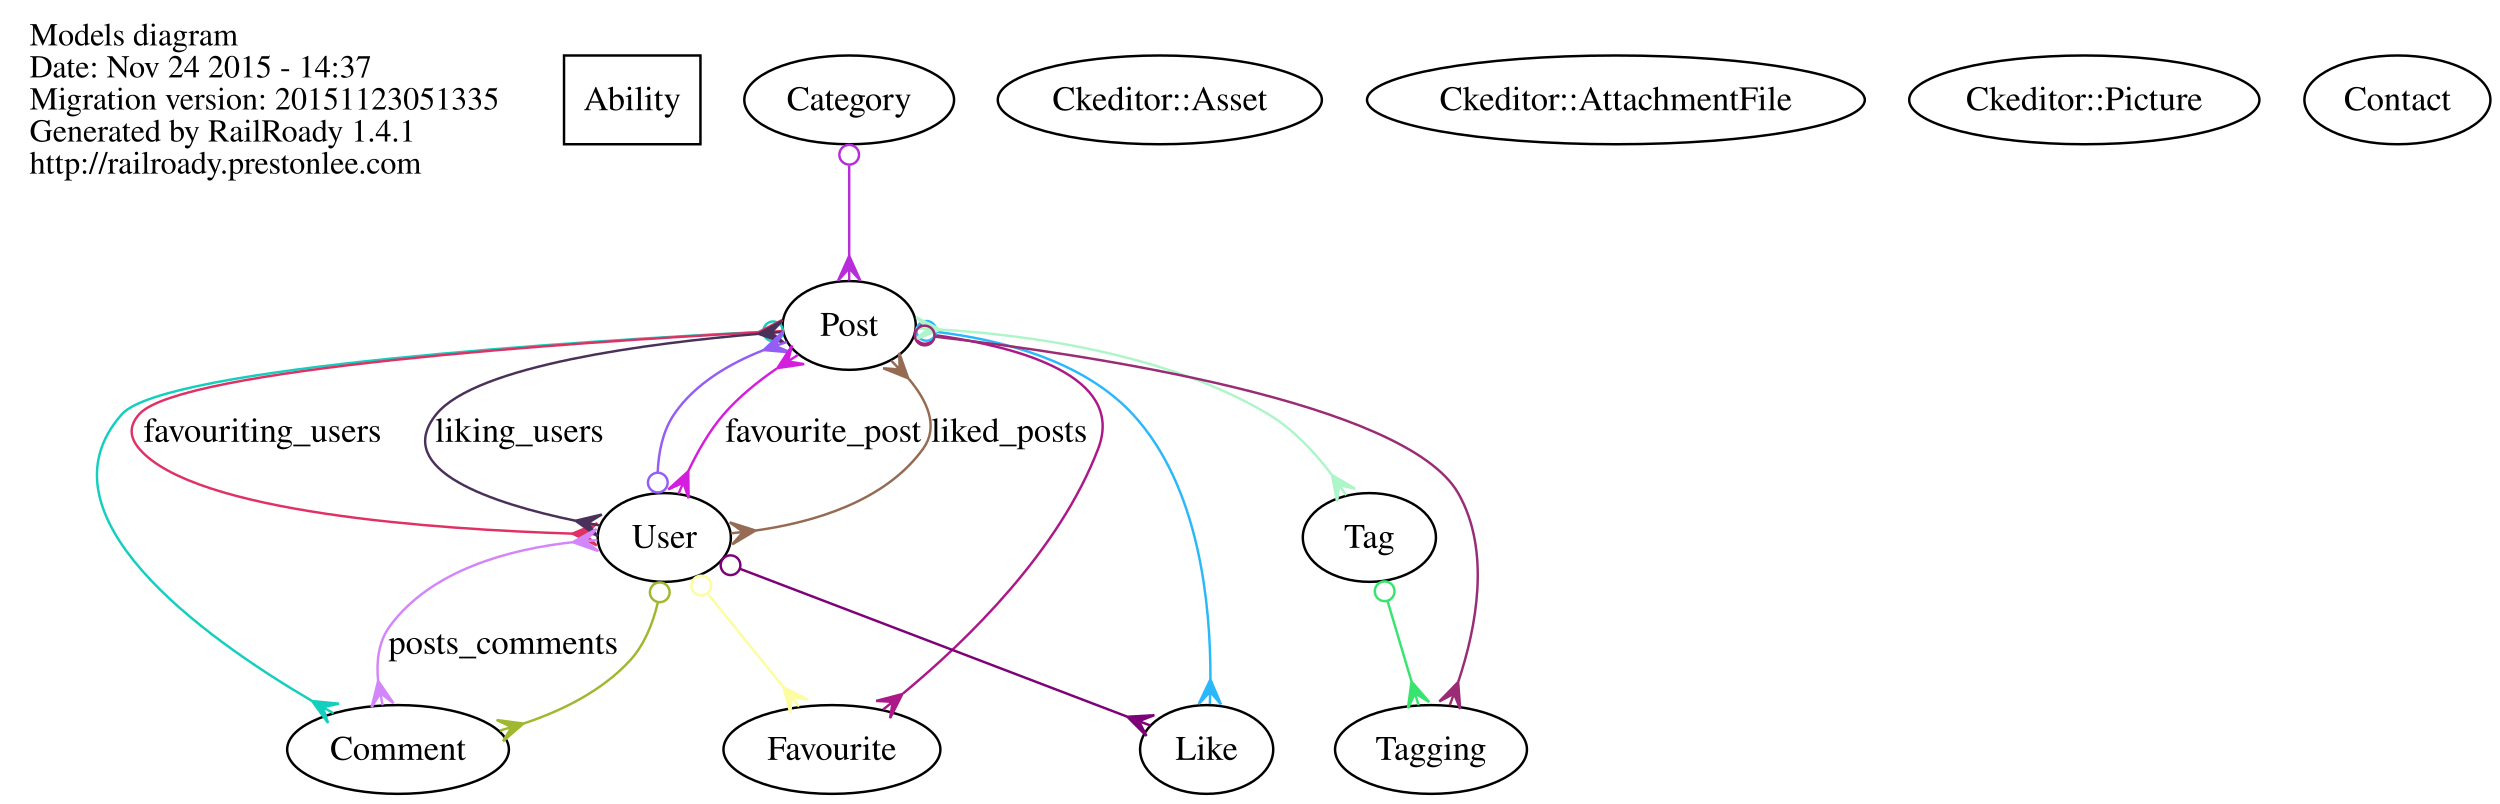
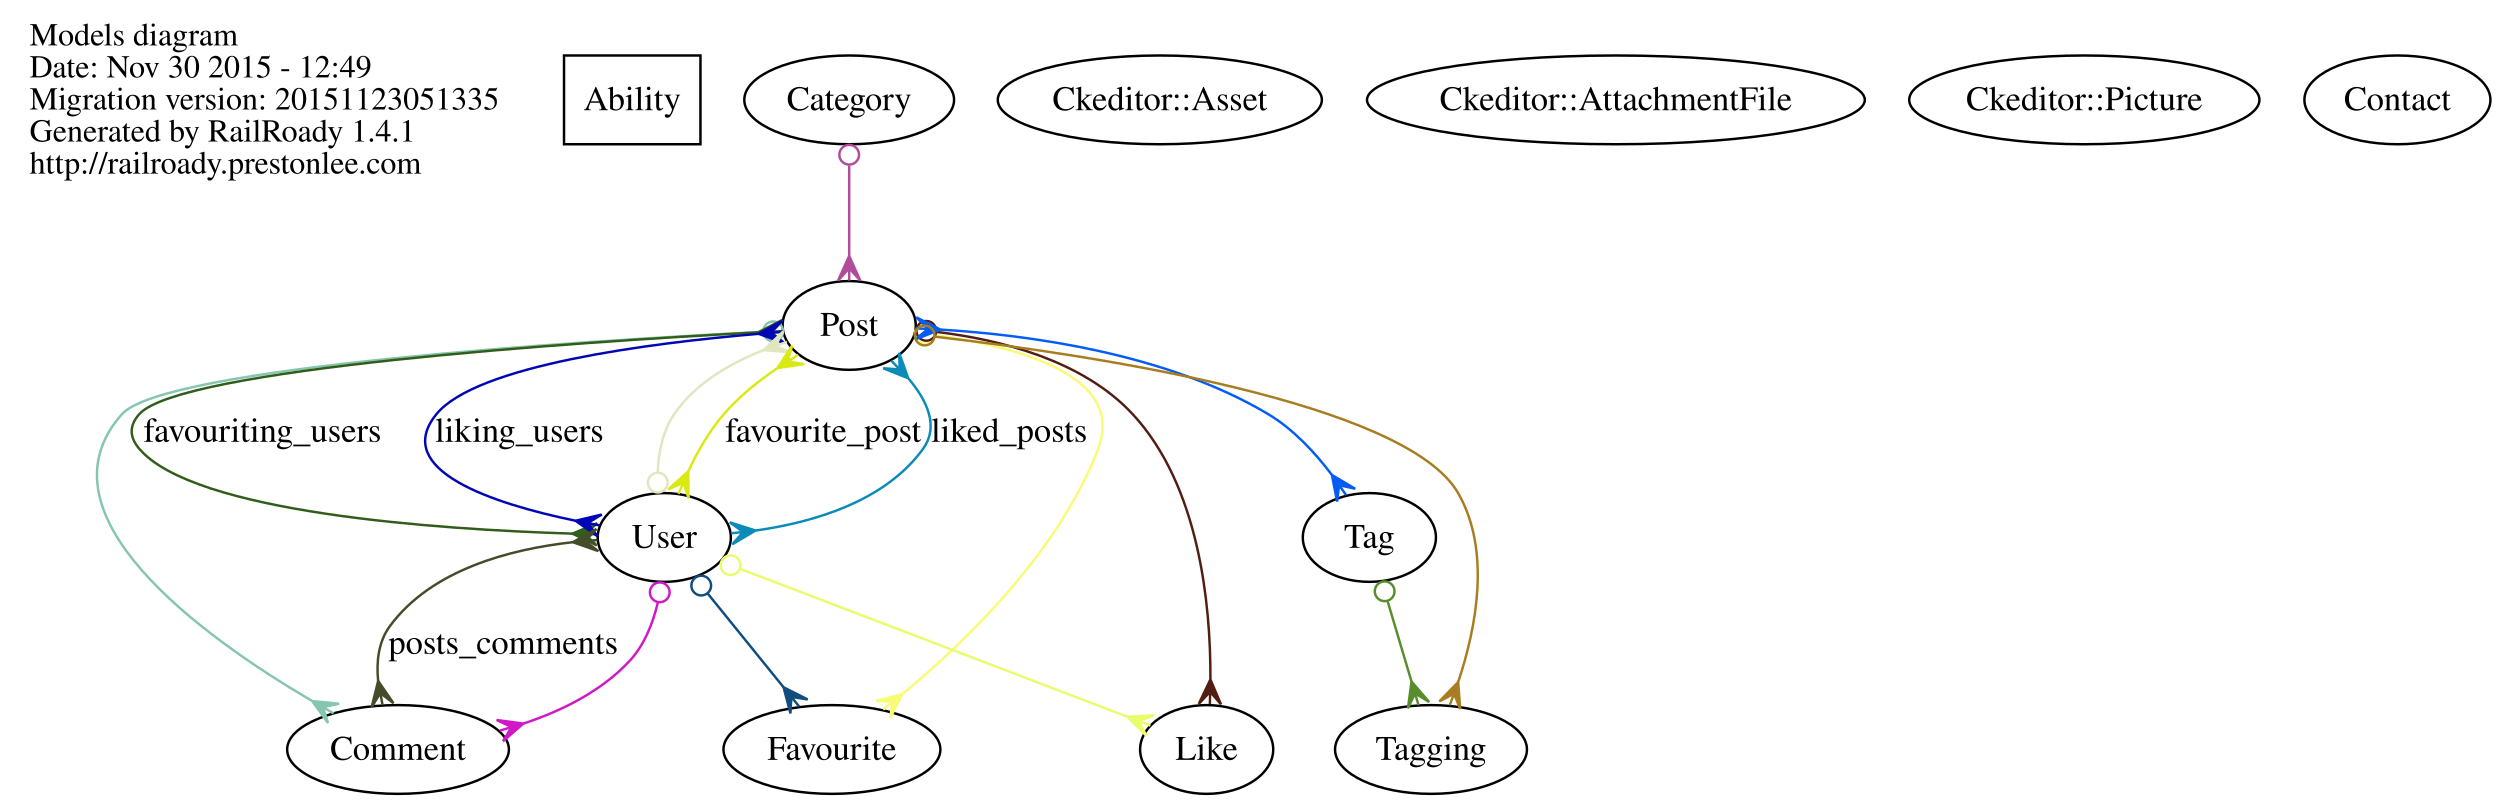
<svg xmlns="http://www.w3.org/2000/svg" width="1014pt" height="326pt" viewBox="0.00 0.00 1014.06 326.00">
  <g id="graph0" class="graph" transform="scale(1 1) rotate(0) translate(4 322)">
    <polygon fill="none" stroke="none" points="-4,4 -4,-322 1010.06,-322 1010.06,4 -4,4" />
    <g id="node1" class="node">
      <text text-anchor="start" x="8" y="-303.6" font-family="Times,serif" font-size="13.00">Models diagram</text>
-       <text text-anchor="start" x="8" y="-290.6" font-family="Times,serif" font-size="13.00">Date: Nov 24 2015 - 14:37</text>
+       <text text-anchor="start" x="8" y="-290.6" font-family="Times,serif" font-size="13.00">Date: Nov 30 2015 - 12:49</text>
      <text text-anchor="start" x="8" y="-277.6" font-family="Times,serif" font-size="13.00">Migration version: 20151123051335</text>
      <text text-anchor="start" x="8" y="-264.6" font-family="Times,serif" font-size="13.00">Generated by RailRoady 1.4.1</text>
      <text text-anchor="start" x="8" y="-251.6" font-family="Times,serif" font-size="13.00">http://railroady.prestonlee.com</text>
    </g>
    <g id="node2" class="node">
      <polygon fill="none" stroke="black" points="280.12,-299.5 224.78,-299.5 224.78,-263.5 280.12,-263.5 280.12,-299.5" />
      <text text-anchor="middle" x="252.45" y="-277.3" font-family="Times,serif" font-size="14.00">Ability</text>
    </g>
    <g id="node3" class="node">
      <ellipse fill="none" stroke="black" cx="340.45" cy="-281.5" rx="42.546" ry="18" />
      <text text-anchor="middle" x="340.45" y="-277.3" font-family="Times,serif" font-size="14.00">Category</text>
    </g>
    <g id="node11" class="node">
      <ellipse fill="none" stroke="black" cx="340.45" cy="-190" rx="27" ry="18" />
      <text text-anchor="middle" x="340.45" y="-185.8" font-family="Times,serif" font-size="14.00">Post</text>
    </g>
    <g id="edge1" class="edge">
-       <path fill="none" stroke="#b82dda" d="M340.45,-254.903C340.45,-243.441 340.45,-229.914 340.45,-218.263" />
-       <ellipse fill="none" stroke="#b82dda" cx="340.45" cy="-259.243" rx="4" ry="4" />
-       <polygon fill="#b82dda" stroke="#b82dda" points="340.45,-218.204 344.95,-208.203 340.45,-213.204 340.45,-208.204 340.45,-208.204 340.45,-208.204 340.45,-213.204 335.95,-208.204 340.45,-218.204 340.45,-218.204" />
+       <path fill="none" stroke="#b04c9a" d="M340.45,-254.903C340.45,-243.441 340.45,-229.914 340.45,-218.263" />
+       <ellipse fill="none" stroke="#b04c9a" cx="340.45" cy="-259.243" rx="4" ry="4" />
+       <polygon fill="#b04c9a" stroke="#b04c9a" points="340.45,-218.204 344.95,-208.203 340.45,-213.204 340.45,-208.204 340.45,-208.204 340.45,-208.204 340.45,-213.204 335.95,-208.204 340.45,-218.204 340.45,-218.204" />
    </g>
    <g id="node4" class="node">
      <ellipse fill="none" stroke="black" cx="466.45" cy="-281.5" rx="65.741" ry="18" />
      <text text-anchor="middle" x="466.45" y="-277.3" font-family="Times,serif" font-size="14.00">Ckeditor::Asset</text>
    </g>
    <g id="node5" class="node">
      <ellipse fill="none" stroke="black" cx="651.45" cy="-281.5" rx="100.962" ry="18" />
      <text text-anchor="middle" x="651.45" y="-277.3" font-family="Times,serif" font-size="14.00">Ckeditor::AttachmentFile</text>
    </g>
    <g id="node6" class="node">
      <ellipse fill="none" stroke="black" cx="841.45" cy="-281.5" rx="71.036" ry="18" />
      <text text-anchor="middle" x="841.45" y="-277.3" font-family="Times,serif" font-size="14.00">Ckeditor::Picture</text>
    </g>
    <g id="node7" class="node">
      <ellipse fill="none" stroke="black" cx="157.45" cy="-18" rx="44.977" ry="18" />
      <text text-anchor="middle" x="157.45" y="-13.8" font-family="Times,serif" font-size="14.00">Comment</text>
    </g>
    <g id="node8" class="node">
      <ellipse fill="none" stroke="black" cx="968.45" cy="-281.5" rx="37.727" ry="18" />
      <text text-anchor="middle" x="968.45" y="-277.3" font-family="Times,serif" font-size="14.00">Contact</text>
    </g>
    <g id="node9" class="node">
      <ellipse fill="none" stroke="black" cx="333.45" cy="-18" rx="43.999" ry="18" />
      <text text-anchor="middle" x="333.45" y="-13.8" font-family="Times,serif" font-size="14.00">Favourite</text>
    </g>
    <g id="node10" class="node">
      <ellipse fill="none" stroke="black" cx="485.45" cy="-18" rx="27" ry="18" />
      <text text-anchor="middle" x="485.45" y="-13.8" font-family="Times,serif" font-size="14.00">Like</text>
    </g>
    <g id="edge2" class="edge">
-       <path fill="none" stroke="#14cebe" d="M305.439,-187.411C231.019,-183.674 62.477,-173.166 45.45,-154 9.498,-113.531 77.471,-64.175 122.38,-37.784" />
-       <ellipse fill="none" stroke="#14cebe" cx="309.615" cy="-187.616" rx="4" ry="4" />
-       <polygon fill="#14cebe" stroke="#14cebe" points="122.62,-37.646 133.533,-36.569 126.956,-35.157 131.292,-32.667 131.292,-32.667 131.292,-32.667 126.956,-35.157 129.052,-28.764 122.62,-37.646 122.62,-37.646" />
+       <path fill="none" stroke="#86c5ae" d="M305.439,-187.411C231.019,-183.674 62.477,-173.166 45.45,-154 9.498,-113.531 77.471,-64.175 122.38,-37.784" />
+       <ellipse fill="none" stroke="#86c5ae" cx="309.615" cy="-187.616" rx="4" ry="4" />
+       <polygon fill="#86c5ae" stroke="#86c5ae" points="122.62,-37.646 133.533,-36.569 126.956,-35.157 131.292,-32.667 131.292,-32.667 131.292,-32.667 126.956,-35.157 129.052,-28.764 122.62,-37.646 122.62,-37.646" />
    </g>
    <g id="edge5" class="edge">
-       <path fill="none" stroke="#ac1888" d="M375.413,-186.026C408.884,-181.389 452.75,-169.63 441.45,-140 425.696,-98.692 388.642,-62.539 362.341,-40.756" />
-       <ellipse fill="none" stroke="#ac1888" cx="371.137" cy="-186.561" rx="4" ry="4" />
-       <polygon fill="#ac1888" stroke="#ac1888" points="362.001,-40.482 357.046,-30.699 358.11,-37.341 354.22,-34.2 354.22,-34.2 354.22,-34.2 358.11,-37.341 351.393,-37.702 362.001,-40.482 362.001,-40.482" />
+       <path fill="none" stroke="#f8fb75" d="M375.413,-186.026C408.884,-181.389 452.75,-169.63 441.45,-140 425.696,-98.692 388.642,-62.539 362.341,-40.756" />
+       <ellipse fill="none" stroke="#f8fb75" cx="371.137" cy="-186.561" rx="4" ry="4" />
+       <polygon fill="#f8fb75" stroke="#f8fb75" points="362.001,-40.482 357.046,-30.699 358.11,-37.341 354.22,-34.2 354.22,-34.2 354.22,-34.2 358.11,-37.341 351.393,-37.702 362.001,-40.482 362.001,-40.482" />
    </g>
    <g id="edge7" class="edge">
-       <path fill="none" stroke="#2ab8fb" d="M375.782,-187.392C401.444,-184.307 435.106,-175.969 455.45,-154 482.473,-124.818 487.085,-76.874 486.975,-46.669" />
-       <ellipse fill="none" stroke="#2ab8fb" cx="371.738" cy="-187.809" rx="4" ry="4" />
-       <polygon fill="#2ab8fb" stroke="#2ab8fb" points="486.969,-46.409 491.252,-36.314 486.861,-41.41 486.753,-36.411 486.753,-36.411 486.753,-36.411 486.861,-41.41 482.254,-36.509 486.969,-46.409 486.969,-46.409" />
+       <path fill="none" stroke="#521e13" d="M375.782,-187.392C401.444,-184.307 435.106,-175.969 455.45,-154 482.473,-124.818 487.085,-76.874 486.975,-46.669" />
+       <ellipse fill="none" stroke="#521e13" cx="371.738" cy="-187.809" rx="4" ry="4" />
+       <polygon fill="#521e13" stroke="#521e13" points="486.969,-46.409 491.252,-36.314 486.861,-41.41 486.753,-36.411 486.753,-36.411 486.753,-36.411 486.861,-41.41 482.254,-36.509 486.969,-46.409 486.969,-46.409" />
    </g>
    <g id="node12" class="node">
      <ellipse fill="none" stroke="black" cx="551.45" cy="-104" rx="27" ry="18" />
      <text text-anchor="middle" x="551.45" y="-99.8" font-family="Times,serif" font-size="14.00">Tag</text>
    </g>
    <g id="edge4" class="edge">
-       <path fill="none" stroke="#aff5ca" d="M377.581,-188.31C413.827,-186.107 469.366,-178.546 510.45,-154 520.552,-147.964 529.323,-138.516 536.131,-129.519" />
-       <polygon fill="#aff5ca" stroke="#aff5ca" points="377.432,-188.317 367.219,-184.322 372.438,-188.567 367.444,-188.817 367.444,-188.817 367.444,-188.817 372.438,-188.567 367.669,-193.311 377.432,-188.317 377.432,-188.317" />
-       <polygon fill="#aff5ca" stroke="#aff5ca" points="536.266,-129.327 545.711,-123.755 539.151,-125.243 542.035,-121.159 542.035,-121.159 542.035,-121.159 539.151,-125.243 538.36,-118.563 536.266,-129.327 536.266,-129.327" />
+       <path fill="none" stroke="#035df5" d="M377.581,-188.31C413.827,-186.107 469.366,-178.546 510.45,-154 520.552,-147.964 529.323,-138.516 536.131,-129.519" />
+       <polygon fill="#035df5" stroke="#035df5" points="377.432,-188.317 367.219,-184.322 372.438,-188.567 367.444,-188.817 367.444,-188.817 367.444,-188.817 372.438,-188.567 367.669,-193.311 377.432,-188.317 377.432,-188.317" />
+       <polygon fill="#035df5" stroke="#035df5" points="536.266,-129.327 545.711,-123.755 539.151,-125.243 542.035,-121.159 542.035,-121.159 542.035,-121.159 539.151,-125.243 538.36,-118.563 536.266,-129.327 536.266,-129.327" />
    </g>
    <g id="node13" class="node">
      <ellipse fill="none" stroke="black" cx="576.45" cy="-18" rx="38.921" ry="18" />
      <text text-anchor="middle" x="576.45" y="-13.8" font-family="Times,serif" font-size="14.00">Tagging</text>
    </g>
    <g id="edge3" class="edge">
-       <path fill="none" stroke="#992c75" d="M375.169,-185.451C438.034,-178.152 566.197,-158.953 587.45,-122 600.84,-98.718 594.863,-67.545 587.559,-45.613" />
-       <ellipse fill="none" stroke="#992c75" cx="371.087" cy="-185.913" rx="4" ry="4" />
-       <polygon fill="#992c75" stroke="#992c75" points="587.466,-45.358 588.291,-34.423 585.763,-40.657 584.06,-35.956 584.06,-35.956 584.06,-35.956 585.763,-40.657 579.829,-37.489 587.466,-45.358 587.466,-45.358" />
+       <path fill="none" stroke="#a77d20" d="M375.169,-185.451C438.034,-178.152 566.197,-158.953 587.45,-122 600.84,-98.718 594.863,-67.545 587.559,-45.613" />
+       <ellipse fill="none" stroke="#a77d20" cx="371.087" cy="-185.913" rx="4" ry="4" />
+       <polygon fill="#a77d20" stroke="#a77d20" points="587.466,-45.358 588.291,-34.423 585.763,-40.657 584.06,-35.956 584.06,-35.956 584.06,-35.956 585.763,-40.657 579.829,-37.489 587.466,-45.358 587.466,-45.358" />
    </g>
    <g id="node14" class="node">
      <ellipse fill="none" stroke="black" cx="265.45" cy="-104" rx="27" ry="18" />
      <text text-anchor="middle" x="265.45" y="-99.8" font-family="Times,serif" font-size="14.00">User</text>
    </g>
    <g id="edge6" class="edge">
-       <path fill="none" stroke="#e03165" d="M303.224,-187.184C229.121,-183.187 68.843,-172.483 52.47,-154 48.344,-149.342 48.443,-144.743 52.47,-140 74.571,-113.97 173.151,-107.264 228.112,-105.56" />
-       <polygon fill="#e03165" stroke="#e03165" points="303.518,-187.2 313.268,-192.219 308.511,-187.462 313.504,-187.725 313.504,-187.725 313.504,-187.725 308.511,-187.462 313.741,-183.232 303.518,-187.2 303.518,-187.2" />
-       <polygon fill="#e03165" stroke="#e03165" points="228.167,-105.558 238.285,-109.787 233.165,-105.424 238.164,-105.289 238.164,-105.289 238.164,-105.289 233.165,-105.424 238.042,-100.791 228.167,-105.558 228.167,-105.558" />
+       <path fill="none" stroke="#315d1a" d="M303.224,-187.184C229.121,-183.187 68.843,-172.483 52.47,-154 48.344,-149.342 48.443,-144.743 52.47,-140 74.571,-113.97 173.151,-107.264 228.112,-105.56" />
+       <polygon fill="#315d1a" stroke="#315d1a" points="303.518,-187.2 313.268,-192.219 308.511,-187.462 313.504,-187.725 313.504,-187.725 313.504,-187.725 308.511,-187.462 313.741,-183.232 303.518,-187.2 303.518,-187.2" />
+       <polygon fill="#315d1a" stroke="#315d1a" points="228.167,-105.558 238.285,-109.787 233.165,-105.424 238.164,-105.289 238.164,-105.289 238.164,-105.289 233.165,-105.424 238.042,-100.791 228.167,-105.558 228.167,-105.558" />
      <text text-anchor="middle" x="102.439" y="-142.8" font-family="Times,serif" font-size="14.00">favouriting_users</text>
    </g>
    <g id="edge8" class="edge">
-       <path fill="none" stroke="#4a315a" d="M303.55,-186.583C259.323,-182.828 189.133,-173.844 173.008,-154 154.53,-131.26 196.044,-117.722 229.282,-110.819" />
-       <polygon fill="#4a315a" stroke="#4a315a" points="303.677,-186.593 313.287,-191.874 308.661,-186.991 313.645,-187.388 313.645,-187.388 313.645,-187.388 308.661,-186.991 314.003,-182.903 303.677,-186.593 303.677,-186.593" />
-       <polygon fill="#4a315a" stroke="#4a315a" points="229.438,-110.789 240.111,-113.304 234.347,-109.837 239.255,-108.886 239.255,-108.886 239.255,-108.886 234.347,-109.837 238.399,-104.469 229.438,-110.789 229.438,-110.789" />
+       <path fill="none" stroke="#0207b5" d="M303.55,-186.583C259.323,-182.828 189.133,-173.844 173.008,-154 154.53,-131.26 196.044,-117.722 229.282,-110.819" />
+       <polygon fill="#0207b5" stroke="#0207b5" points="303.677,-186.593 313.287,-191.874 308.661,-186.991 313.645,-187.388 313.645,-187.388 313.645,-187.388 308.661,-186.991 314.003,-182.903 303.677,-186.593 303.677,-186.593" />
+       <polygon fill="#0207b5" stroke="#0207b5" points="229.438,-110.789 240.111,-113.304 234.347,-109.837 239.255,-108.886 239.255,-108.886 239.255,-108.886 234.347,-109.837 238.399,-104.469 229.438,-110.789 229.438,-110.789" />
      <text text-anchor="middle" x="206.67" y="-142.8" font-family="Times,serif" font-size="14.00">liking_users</text>
    </g>
    <g id="edge9" class="edge">
-       <path fill="none" stroke="#38e46f" d="M558.893,-77.991C561.919,-67.823 565.421,-56.058 568.497,-45.721" />
-       <ellipse fill="none" stroke="#38e46f" cx="557.65" cy="-82.168" rx="4" ry="4" />
-       <polygon fill="#38e46f" stroke="#38e46f" points="568.546,-45.558 575.711,-37.257 569.972,-40.766 571.398,-35.973 571.398,-35.973 571.398,-35.973 569.972,-40.766 567.085,-34.69 568.546,-45.558 568.546,-45.558" />
+       <path fill="none" stroke="#588d2c" d="M558.893,-77.991C561.919,-67.823 565.421,-56.058 568.497,-45.721" />
+       <ellipse fill="none" stroke="#588d2c" cx="557.65" cy="-82.168" rx="4" ry="4" />
+       <polygon fill="#588d2c" stroke="#588d2c" points="568.546,-45.558 575.711,-37.257 569.972,-40.766 571.398,-35.973 571.398,-35.973 571.398,-35.973 569.972,-40.766 567.085,-34.69 568.546,-45.558 568.546,-45.558" />
    </g>
    <g id="edge11" class="edge">
-       <path fill="none" stroke="#9fb82f" d="M262.822,-77.572C260.838,-69.216 257.397,-60.431 251.45,-54 240.092,-41.718 224.022,-33.726 208.376,-28.532" />
-       <ellipse fill="none" stroke="#9fb82f" cx="263.614" cy="-81.753" rx="4" ry="4" />
-       <polygon fill="#9fb82f" stroke="#9fb82f" points="208.315,-28.514 200.025,-21.336 203.525,-27.081 198.734,-25.647 198.734,-25.647 198.734,-25.647 203.525,-27.081 197.444,-29.959 208.315,-28.514 208.315,-28.514" />
+       <path fill="none" stroke="#d118c6" d="M262.822,-77.572C260.838,-69.216 257.397,-60.431 251.45,-54 240.092,-41.718 224.022,-33.726 208.376,-28.532" />
+       <ellipse fill="none" stroke="#d118c6" cx="263.614" cy="-81.753" rx="4" ry="4" />
+       <polygon fill="#d118c6" stroke="#d118c6" points="208.315,-28.514 200.025,-21.336 203.525,-27.081 198.734,-25.647 198.734,-25.647 198.734,-25.647 203.525,-27.081 197.444,-29.959 208.315,-28.514 208.315,-28.514" />
    </g>
    <g id="edge12" class="edge">
-       <path fill="none" stroke="#d386fa" d="M228.265,-102.077C202.907,-99.266 170.976,-90.97 154.119,-68 149.489,-61.691 148.607,-53.607 149.38,-45.833" />
-       <polygon fill="#d386fa" stroke="#d386fa" points="228.353,-102.085 237.925,-107.435 233.334,-102.518 238.315,-102.951 238.315,-102.951 238.315,-102.951 233.334,-102.518 238.705,-98.468 228.353,-102.085 228.353,-102.085" />
-       <polygon fill="#d386fa" stroke="#d386fa" points="149.385,-45.804 155.603,-36.771 150.28,-40.885 151.175,-35.965 151.175,-35.965 151.175,-35.965 150.28,-40.885 146.748,-35.16 149.385,-45.804 149.385,-45.804" />
+       <path fill="none" stroke="#454c2a" d="M228.265,-102.077C202.907,-99.266 170.976,-90.97 154.119,-68 149.489,-61.691 148.607,-53.607 149.38,-45.833" />
+       <polygon fill="#454c2a" stroke="#454c2a" points="228.353,-102.085 237.925,-107.435 233.334,-102.518 238.315,-102.951 238.315,-102.951 238.315,-102.951 233.334,-102.518 238.705,-98.468 228.353,-102.085 228.353,-102.085" />
+       <polygon fill="#454c2a" stroke="#454c2a" points="149.385,-45.804 155.603,-36.771 150.28,-40.885 151.175,-35.965 151.175,-35.965 151.175,-35.965 150.28,-40.885 146.748,-35.16 149.385,-45.804 149.385,-45.804" />
      <text text-anchor="middle" x="200.115" y="-56.8" font-family="Times,serif" font-size="14.00">posts_comments</text>
    </g>
    <g id="edge13" class="edge">
-       <path fill="none" stroke="#fcfca0" d="M282.98,-81.345C292.393,-69.717 304.026,-55.347 313.75,-43.335" />
-       <ellipse fill="none" stroke="#fcfca0" cx="280.439" cy="-84.484" rx="4" ry="4" />
-       <polygon fill="#fcfca0" stroke="#fcfca0" points="313.835,-43.23 323.624,-38.289 316.981,-39.344 320.127,-35.458 320.127,-35.458 320.127,-35.458 316.981,-39.344 316.629,-32.627 313.835,-43.23 313.835,-43.23" />
+       <path fill="none" stroke="#104d7e" d="M282.98,-81.345C292.393,-69.717 304.026,-55.347 313.75,-43.335" />
+       <ellipse fill="none" stroke="#104d7e" cx="280.439" cy="-84.484" rx="4" ry="4" />
+       <polygon fill="#104d7e" stroke="#104d7e" points="313.835,-43.23 323.624,-38.289 316.981,-39.344 320.127,-35.458 320.127,-35.458 320.127,-35.458 316.981,-39.344 316.629,-32.627 313.835,-43.23 313.835,-43.23" />
    </g>
    <g id="edge15" class="edge">
-       <path fill="none" stroke="#7d0177" d="M296.213,-91.254C337.615,-75.446 410.926,-47.454 453.117,-31.345" />
-       <ellipse fill="none" stroke="#7d0177" cx="292.315" cy="-92.743" rx="4" ry="4" />
-       <polygon fill="#7d0177" stroke="#7d0177" points="453.289,-31.279 464.237,-31.916 457.96,-29.496 462.632,-27.712 462.632,-27.712 462.632,-27.712 457.96,-29.496 461.026,-23.508 453.289,-31.279 453.289,-31.279" />
+       <path fill="none" stroke="#eafb6c" d="M296.213,-91.254C337.615,-75.446 410.926,-47.454 453.117,-31.345" />
+       <ellipse fill="none" stroke="#eafb6c" cx="292.315" cy="-92.743" rx="4" ry="4" />
+       <polygon fill="#eafb6c" stroke="#eafb6c" points="453.289,-31.279 464.237,-31.916 457.96,-29.496 462.632,-27.712 462.632,-27.712 462.632,-27.712 457.96,-29.496 461.026,-23.508 453.289,-31.279 453.289,-31.279" />
    </g>
    <g id="edge10" class="edge">
-       <path fill="none" stroke="#945df6" d="M262.78,-130.433C263.111,-138.553 264.819,-147.19 269.45,-154 277.906,-166.437 292.107,-174.637 305.597,-179.949" />
-       <ellipse fill="none" stroke="#945df6" cx="262.825" cy="-126.257" rx="4" ry="4" />
-       <polygon fill="#945df6" stroke="#945df6" points="305.767,-180.009 313.708,-187.572 310.484,-181.668 315.201,-183.327 315.201,-183.327 315.201,-183.327 310.484,-181.668 316.694,-179.082 305.767,-180.009 305.767,-180.009" />
+       <path fill="none" stroke="#e0e6bf" d="M262.78,-130.433C263.111,-138.553 264.819,-147.19 269.45,-154 277.906,-166.437 292.107,-174.637 305.597,-179.949" />
+       <ellipse fill="none" stroke="#e0e6bf" cx="262.825" cy="-126.257" rx="4" ry="4" />
+       <polygon fill="#e0e6bf" stroke="#e0e6bf" points="305.767,-180.009 313.708,-187.572 310.484,-181.668 315.201,-183.327 315.201,-183.327 315.201,-183.327 310.484,-181.668 316.694,-179.082 305.767,-180.009 305.767,-180.009" />
    </g>
    <g id="edge14" class="edge">
-       <path fill="none" stroke="#d41ede" d="M275.225,-130.971C278.965,-138.887 283.761,-147.268 289.581,-154 295.628,-160.994 303.374,-167.249 310.989,-172.468" />
-       <polygon fill="#d41ede" stroke="#d41ede" points="275.175,-130.858 275.315,-119.893 273.182,-126.272 271.188,-121.687 271.188,-121.687 271.188,-121.687 273.182,-126.272 267.061,-123.482 275.175,-130.858 275.175,-130.858" />
-       <polygon fill="#d41ede" stroke="#d41ede" points="311.344,-172.696 317.325,-181.887 315.55,-175.398 319.757,-178.101 319.757,-178.101 319.757,-178.101 315.55,-175.398 322.189,-174.315 311.344,-172.696 311.344,-172.696" />
+       <path fill="none" stroke="#dbe912" d="M275.225,-130.971C278.965,-138.887 283.761,-147.268 289.581,-154 295.628,-160.994 303.374,-167.249 310.989,-172.468" />
+       <polygon fill="#dbe912" stroke="#dbe912" points="275.175,-130.858 275.315,-119.893 273.182,-126.272 271.188,-121.687 271.188,-121.687 271.188,-121.687 273.182,-126.272 267.061,-123.482 275.175,-130.858 275.175,-130.858" />
+       <polygon fill="#dbe912" stroke="#dbe912" points="311.344,-172.696 317.325,-181.887 315.55,-175.398 319.757,-178.101 319.757,-178.101 319.757,-178.101 315.55,-175.398 322.189,-174.315 311.344,-172.696 311.344,-172.696" />
      <text text-anchor="middle" x="329.884" y="-142.8" font-family="Times,serif" font-size="14.00">favourite_post</text>
    </g>
    <g id="edge16" class="edge">
-       <path fill="none" stroke="#966b53" d="M302.567,-106.831C326.169,-110.152 355.084,-118.681 370.45,-140 376.945,-149.012 372.111,-159.457 364.575,-168.383" />
-       <polygon fill="#966b53" stroke="#966b53" points="302.434,-106.816 293.013,-101.204 297.466,-106.245 292.499,-105.674 292.499,-105.674 292.499,-105.674 297.466,-106.245 291.986,-110.145 302.434,-106.816 302.434,-106.816" />
-       <polygon fill="#966b53" stroke="#966b53" points="364.409,-168.556 354.232,-172.64 360.942,-172.158 357.474,-175.761 357.474,-175.761 357.474,-175.761 360.942,-172.158 360.717,-178.881 364.409,-168.556 364.409,-168.556" />
+       <path fill="none" stroke="#0a8bb8" d="M302.567,-106.831C326.169,-110.152 355.084,-118.681 370.45,-140 376.945,-149.012 372.111,-159.457 364.575,-168.383" />
+       <polygon fill="#0a8bb8" stroke="#0a8bb8" points="302.434,-106.816 293.013,-101.204 297.466,-106.245 292.499,-105.674 292.499,-105.674 292.499,-105.674 297.466,-106.245 291.986,-110.145 302.434,-106.816 302.434,-106.816" />
+       <polygon fill="#0a8bb8" stroke="#0a8bb8" points="364.409,-168.556 354.232,-172.64 360.942,-172.158 357.474,-175.761 357.474,-175.761 357.474,-175.761 360.942,-172.158 360.717,-178.881 364.409,-168.556 364.409,-168.556" />
      <text text-anchor="middle" x="405.339" y="-142.8" font-family="Times,serif" font-size="14.00">liked_posts</text>
    </g>
  </g>
</svg>
